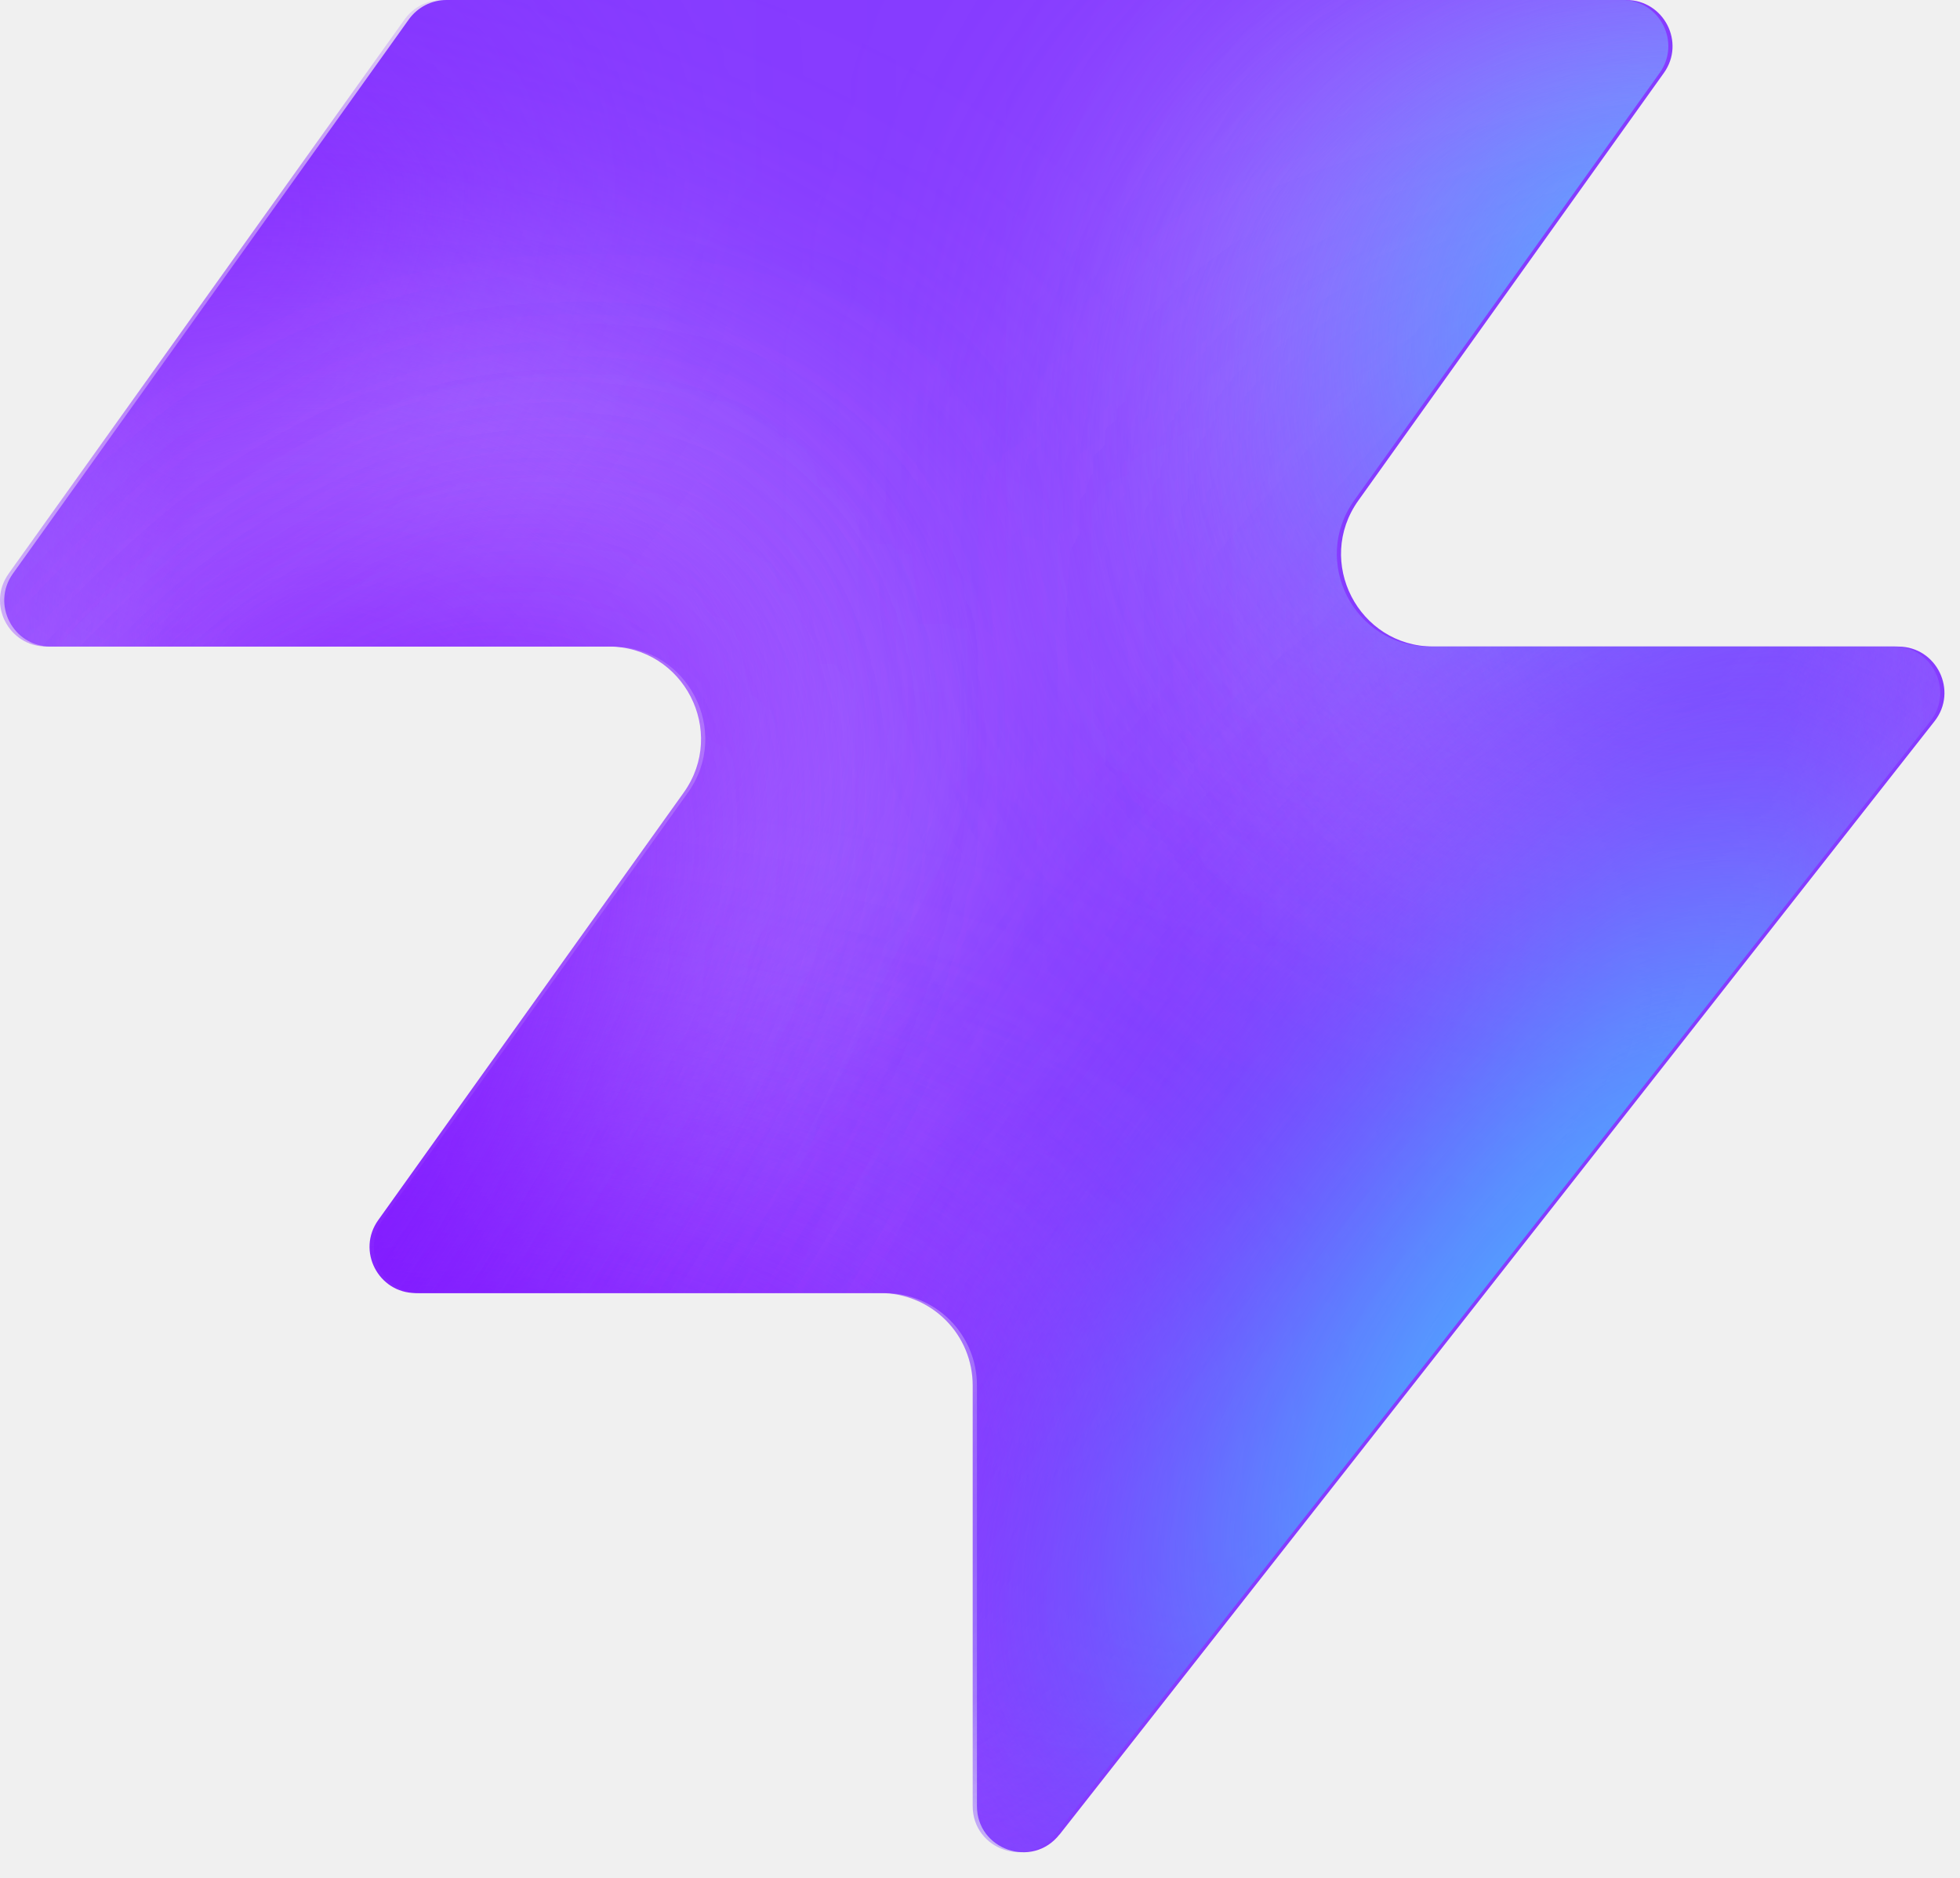
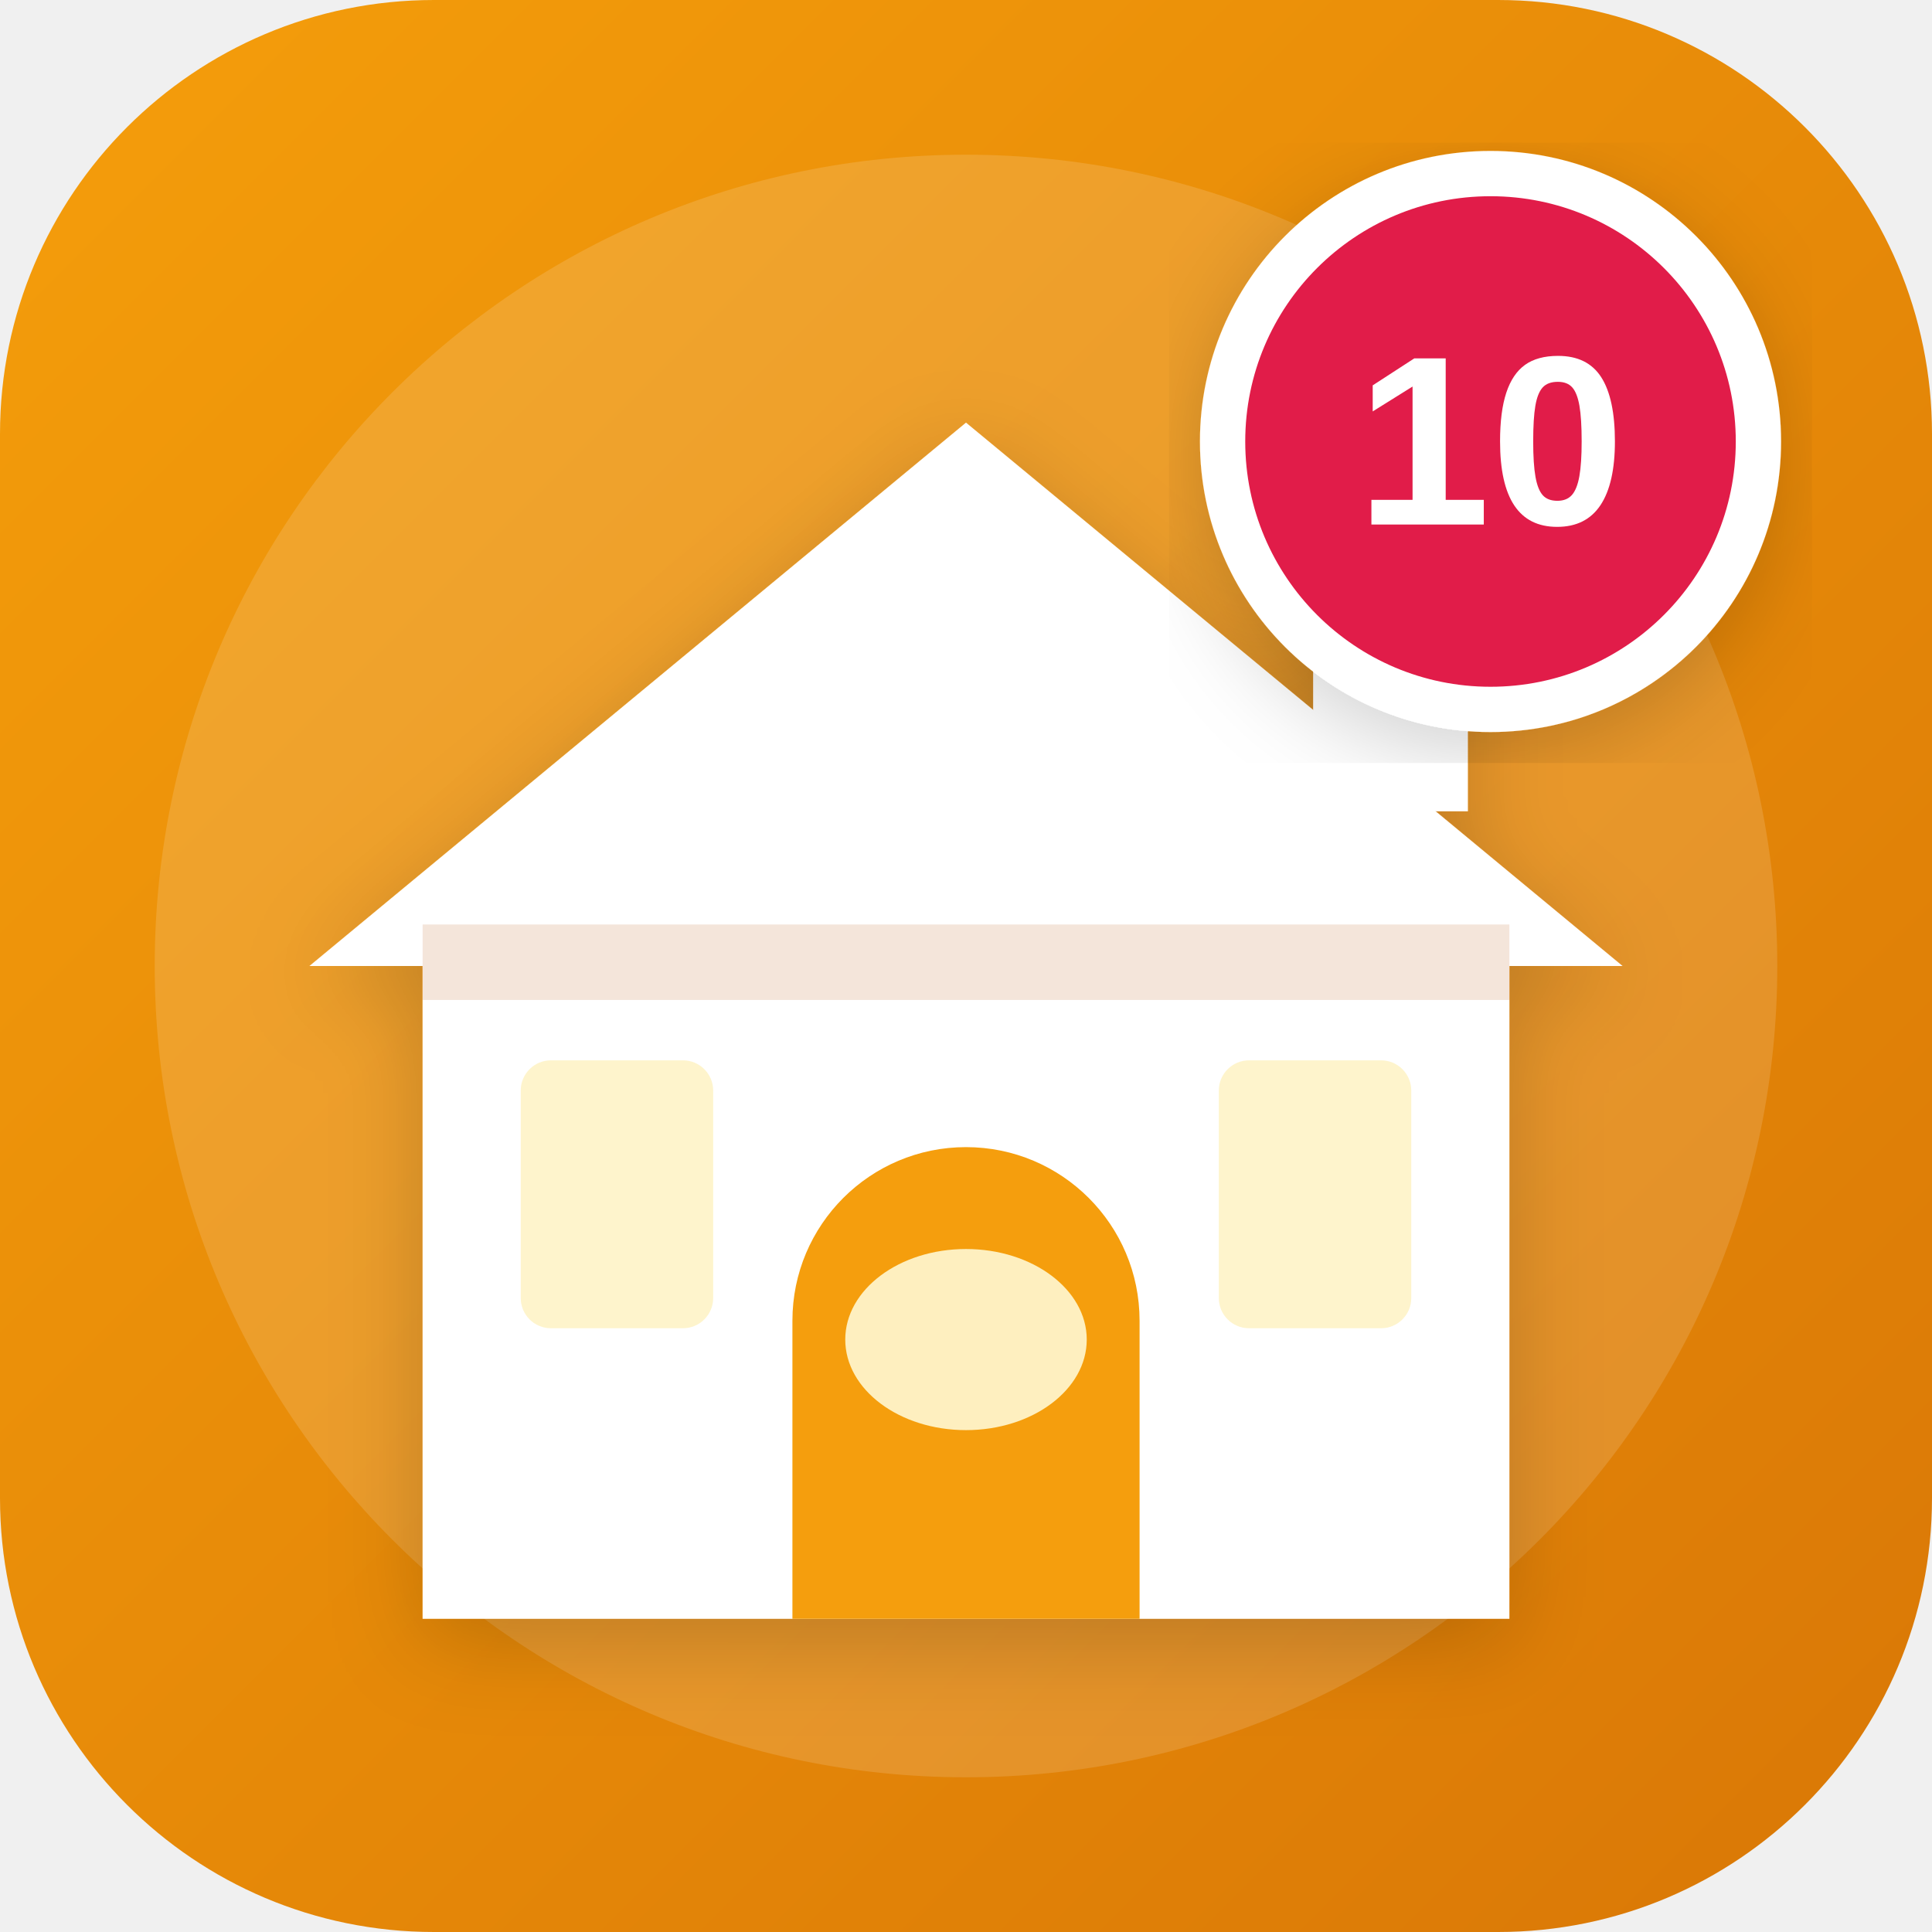
- <svg xmlns="http://www.w3.org/2000/svg" width="48" height="46" fill="none" viewBox="0 0 48 46">
-   <path fill="#863bff" d="M25.946 44.938c-.664.845-2.021.375-2.021-.698V33.937a2.26 2.26 0 0 0-2.262-2.262H10.287c-.92 0-1.456-1.04-.92-1.788l7.48-10.471c1.07-1.497 0-3.578-1.842-3.578H1.237c-.92 0-1.456-1.04-.92-1.788L10.013.474c.214-.297.556-.474.92-.474h28.894c.92 0 1.456 1.04.92 1.788l-7.48 10.471c-1.07 1.498 0 3.579 1.842 3.579h11.377c.943 0 1.473 1.088.89 1.83L25.947 44.94z" style="fill:#863bff;fill:color(display-p3 .525 .23 1);fill-opacity:1" />
-   <mask id="a" width="48" height="46" x="0" y="0" maskUnits="userSpaceOnUse" style="mask-type:alpha">
-     <path fill="#000" d="M25.842 44.938c-.664.844-2.021.375-2.021-.698V33.937a2.26 2.26 0 0 0-2.262-2.262H10.183c-.92 0-1.456-1.04-.92-1.788l7.48-10.471c1.07-1.498 0-3.579-1.842-3.579H1.133c-.92 0-1.456-1.04-.92-1.787L9.91.473c.214-.297.556-.474.92-.474h28.894c.92 0 1.456 1.04.92 1.788l-7.48 10.471c-1.07 1.498 0 3.578 1.842 3.578h11.377c.943 0 1.473 1.088.89 1.832L25.843 44.94z" style="fill:#000;fill-opacity:1" />
-   </mask>
-   <g mask="url(#a)">
-     <g filter="url(#b)">
-       <ellipse cx="5.508" cy="14.704" fill="#ede6ff" rx="5.508" ry="14.704" style="fill:#ede6ff;fill:color(display-p3 .927 .903 1);fill-opacity:1" transform="matrix(.00324 1 1 -.00324 -4.47 31.516)" />
-     </g>
-     <g filter="url(#c)">
-       <ellipse cx="10.399" cy="29.851" fill="#ede6ff" rx="10.399" ry="29.851" style="fill:#ede6ff;fill:color(display-p3 .927 .903 1);fill-opacity:1" transform="matrix(.00324 1 1 -.00324 -39.328 7.883)" />
-     </g>
-     <g filter="url(#d)">
-       <ellipse cx="5.508" cy="30.487" fill="#7e14ff" rx="5.508" ry="30.487" style="fill:#7e14ff;fill:color(display-p3 .492 .077 1);fill-opacity:1" transform="rotate(89.814 -25.913 -14.639)scale(1 -1)" />
-     </g>
-     <g filter="url(#e)">
-       <ellipse cx="5.508" cy="30.599" fill="#7e14ff" rx="5.508" ry="30.599" style="fill:#7e14ff;fill:color(display-p3 .492 .077 1);fill-opacity:1" transform="rotate(89.814 -32.644 -3.334)scale(1 -1)" />
-     </g>
-     <g filter="url(#f)">
-       <ellipse cx="5.508" cy="30.599" fill="#7e14ff" rx="5.508" ry="30.599" style="fill:#7e14ff;fill:color(display-p3 .492 .077 1);fill-opacity:1" transform="matrix(.00324 1 1 -.00324 -34.34 30.47)" />
-     </g>
-     <g filter="url(#g)">
-       <ellipse cx="14.072" cy="22.078" fill="#ede6ff" rx="14.072" ry="22.078" style="fill:#ede6ff;fill:color(display-p3 .927 .903 1);fill-opacity:1" transform="rotate(93.35 24.506 48.493)scale(-1 1)" />
-     </g>
-     <g filter="url(#h)">
-       <ellipse cx="3.47" cy="21.501" fill="#7e14ff" rx="3.47" ry="21.501" style="fill:#7e14ff;fill:color(display-p3 .492 .077 1);fill-opacity:1" transform="rotate(89.009 28.708 47.59)scale(-1 1)" />
-     </g>
-     <g filter="url(#i)">
-       <ellipse cx="3.47" cy="21.501" fill="#7e14ff" rx="3.47" ry="21.501" style="fill:#7e14ff;fill:color(display-p3 .492 .077 1);fill-opacity:1" transform="rotate(89.009 28.708 47.59)scale(-1 1)" />
-     </g>
-     <g filter="url(#j)">
-       <ellipse cx=".387" cy="8.972" fill="#7e14ff" rx="4.407" ry="29.108" style="fill:#7e14ff;fill:color(display-p3 .492 .077 1);fill-opacity:1" transform="rotate(39.51 .387 8.972)" />
-     </g>
-     <g filter="url(#k)">
-       <ellipse cx="47.523" cy="-6.092" fill="#7e14ff" rx="4.407" ry="29.108" style="fill:#7e14ff;fill:color(display-p3 .492 .077 1);fill-opacity:1" transform="rotate(37.892 47.523 -6.092)" />
-     </g>
-     <g filter="url(#l)">
-       <ellipse cx="41.412" cy="6.333" fill="#47bfff" rx="5.971" ry="9.665" style="fill:#47bfff;fill:color(display-p3 .28 .748 1);fill-opacity:1" transform="rotate(37.892 41.412 6.333)" />
-     </g>
-     <g filter="url(#m)">
-       <ellipse cx="-1.879" cy="38.332" fill="#7e14ff" rx="4.407" ry="29.108" style="fill:#7e14ff;fill:color(display-p3 .492 .077 1);fill-opacity:1" transform="rotate(37.892 -1.88 38.332)" />
-     </g>
-     <g filter="url(#n)">
-       <ellipse cx="-1.879" cy="38.332" fill="#7e14ff" rx="4.407" ry="29.108" style="fill:#7e14ff;fill:color(display-p3 .492 .077 1);fill-opacity:1" transform="rotate(37.892 -1.88 38.332)" />
-     </g>
-     <g filter="url(#o)">
-       <ellipse cx="35.651" cy="29.907" fill="#7e14ff" rx="4.407" ry="29.108" style="fill:#7e14ff;fill:color(display-p3 .492 .077 1);fill-opacity:1" transform="rotate(37.892 35.651 29.907)" />
-     </g>
-     <g filter="url(#p)">
-       <ellipse cx="38.418" cy="32.4" fill="#47bfff" rx="5.971" ry="15.297" style="fill:#47bfff;fill:color(display-p3 .28 .748 1);fill-opacity:1" transform="rotate(37.892 38.418 32.4)" />
-     </g>
-   </g>
+ <svg xmlns="http://www.w3.org/2000/svg" viewBox="0 0 512 512" width="512" height="512">
  <defs>
-     <filter id="b" width="60.045" height="41.654" x="-19.77" y="16.149" color-interpolation-filters="sRGB" filterUnits="userSpaceOnUse">
-       <feFlood flood-opacity="0" result="BackgroundImageFix" />
-       <feBlend in="SourceGraphic" in2="BackgroundImageFix" result="shape" />
-       <feGaussianBlur result="effect1_foregroundBlur_2002_17158" stdDeviation="7.659" />
-     </filter>
-     <filter id="c" width="90.34" height="51.437" x="-54.613" y="-7.533" color-interpolation-filters="sRGB" filterUnits="userSpaceOnUse">
-       <feFlood flood-opacity="0" result="BackgroundImageFix" />
-       <feBlend in="SourceGraphic" in2="BackgroundImageFix" result="shape" />
-       <feGaussianBlur result="effect1_foregroundBlur_2002_17158" stdDeviation="7.659" />
-     </filter>
-     <filter id="d" width="79.355" height="29.4" x="-49.64" y="2.03" color-interpolation-filters="sRGB" filterUnits="userSpaceOnUse">
-       <feFlood flood-opacity="0" result="BackgroundImageFix" />
-       <feBlend in="SourceGraphic" in2="BackgroundImageFix" result="shape" />
-       <feGaussianBlur result="effect1_foregroundBlur_2002_17158" stdDeviation="4.596" />
-     </filter>
-     <filter id="e" width="79.579" height="29.4" x="-45.045" y="20.029" color-interpolation-filters="sRGB" filterUnits="userSpaceOnUse">
-       <feFlood flood-opacity="0" result="BackgroundImageFix" />
-       <feBlend in="SourceGraphic" in2="BackgroundImageFix" result="shape" />
-       <feGaussianBlur result="effect1_foregroundBlur_2002_17158" stdDeviation="4.596" />
-     </filter>
-     <filter id="f" width="79.579" height="29.4" x="-43.513" y="21.178" color-interpolation-filters="sRGB" filterUnits="userSpaceOnUse">
-       <feFlood flood-opacity="0" result="BackgroundImageFix" />
-       <feBlend in="SourceGraphic" in2="BackgroundImageFix" result="shape" />
-       <feGaussianBlur result="effect1_foregroundBlur_2002_17158" stdDeviation="4.596" />
-     </filter>
-     <filter id="g" width="74.749" height="58.852" x="15.756" y="-17.901" color-interpolation-filters="sRGB" filterUnits="userSpaceOnUse">
-       <feFlood flood-opacity="0" result="BackgroundImageFix" />
-       <feBlend in="SourceGraphic" in2="BackgroundImageFix" result="shape" />
-       <feGaussianBlur result="effect1_foregroundBlur_2002_17158" stdDeviation="7.659" />
-     </filter>
-     <filter id="h" width="61.377" height="25.362" x="23.548" y="2.284" color-interpolation-filters="sRGB" filterUnits="userSpaceOnUse">
-       <feFlood flood-opacity="0" result="BackgroundImageFix" />
-       <feBlend in="SourceGraphic" in2="BackgroundImageFix" result="shape" />
-       <feGaussianBlur result="effect1_foregroundBlur_2002_17158" stdDeviation="4.596" />
-     </filter>
-     <filter id="i" width="61.377" height="25.362" x="23.548" y="2.284" color-interpolation-filters="sRGB" filterUnits="userSpaceOnUse">
-       <feFlood flood-opacity="0" result="BackgroundImageFix" />
-       <feBlend in="SourceGraphic" in2="BackgroundImageFix" result="shape" />
-       <feGaussianBlur result="effect1_foregroundBlur_2002_17158" stdDeviation="4.596" />
-     </filter>
-     <filter id="j" width="56.045" height="63.649" x="-27.636" y="-22.853" color-interpolation-filters="sRGB" filterUnits="userSpaceOnUse">
-       <feFlood flood-opacity="0" result="BackgroundImageFix" />
-       <feBlend in="SourceGraphic" in2="BackgroundImageFix" result="shape" />
-       <feGaussianBlur result="effect1_foregroundBlur_2002_17158" stdDeviation="4.596" />
-     </filter>
-     <filter id="k" width="54.814" height="64.646" x="20.116" y="-38.415" color-interpolation-filters="sRGB" filterUnits="userSpaceOnUse">
-       <feFlood flood-opacity="0" result="BackgroundImageFix" />
-       <feBlend in="SourceGraphic" in2="BackgroundImageFix" result="shape" />
-       <feGaussianBlur result="effect1_foregroundBlur_2002_17158" stdDeviation="4.596" />
-     </filter>
-     <filter id="l" width="33.541" height="35.313" x="24.641" y="-11.323" color-interpolation-filters="sRGB" filterUnits="userSpaceOnUse">
-       <feFlood flood-opacity="0" result="BackgroundImageFix" />
-       <feBlend in="SourceGraphic" in2="BackgroundImageFix" result="shape" />
-       <feGaussianBlur result="effect1_foregroundBlur_2002_17158" stdDeviation="4.596" />
-     </filter>
-     <filter id="m" width="54.814" height="64.646" x="-29.286" y="6.009" color-interpolation-filters="sRGB" filterUnits="userSpaceOnUse">
-       <feFlood flood-opacity="0" result="BackgroundImageFix" />
-       <feBlend in="SourceGraphic" in2="BackgroundImageFix" result="shape" />
-       <feGaussianBlur result="effect1_foregroundBlur_2002_17158" stdDeviation="4.596" />
-     </filter>
-     <filter id="n" width="54.814" height="64.646" x="-29.286" y="6.009" color-interpolation-filters="sRGB" filterUnits="userSpaceOnUse">
-       <feFlood flood-opacity="0" result="BackgroundImageFix" />
-       <feBlend in="SourceGraphic" in2="BackgroundImageFix" result="shape" />
-       <feGaussianBlur result="effect1_foregroundBlur_2002_17158" stdDeviation="4.596" />
-     </filter>
-     <filter id="o" width="54.814" height="64.646" x="8.244" y="-2.416" color-interpolation-filters="sRGB" filterUnits="userSpaceOnUse">
-       <feFlood flood-opacity="0" result="BackgroundImageFix" />
-       <feBlend in="SourceGraphic" in2="BackgroundImageFix" result="shape" />
-       <feGaussianBlur result="effect1_foregroundBlur_2002_17158" stdDeviation="4.596" />
-     </filter>
-     <filter id="p" width="39.409" height="43.623" x="18.713" y="10.588" color-interpolation-filters="sRGB" filterUnits="userSpaceOnUse">
-       <feFlood flood-opacity="0" result="BackgroundImageFix" />
-       <feBlend in="SourceGraphic" in2="BackgroundImageFix" result="shape" />
-       <feGaussianBlur result="effect1_foregroundBlur_2002_17158" stdDeviation="4.596" />
+     <linearGradient id="amberGrad" x1="0%" y1="0%" x2="100%" y2="100%">
+       <stop offset="0%" stop-color="#f59e0b" />
+       <stop offset="100%" stop-color="#d97706" />
+     </linearGradient>
+     <filter id="shadow" x="-10%" y="-10%" width="120%" height="120%">
+       <feDropShadow dx="0" dy="6" stdDeviation="12" flood-color="#000" flood-opacity="0.18" />
    </filter>
  </defs>
+   <rect width="512" height="512" rx="115" fill="url(#amberGrad)" />
+   <circle cx="256" cy="256" r="215" fill="#ffffff" opacity="0.14" />
+   <g filter="url(#shadow)">
+     <polygon points="256,112 82,256 430,256" fill="#ffffff" />
+     <rect x="348" y="133" width="41" height="82" fill="#ffffff" />
+     <rect x="112" y="245" width="288" height="184" fill="#ffffff" />
+     <rect x="112" y="245" width="288" height="20" fill="#b45309" opacity="0.15" />
+     <path d="M 210,429 V 350 A 46,46 0 0 1 302,350 V 429 Z" fill="#f59e0b" />
+     <ellipse cx="256" cy="355" rx="32" ry="24" fill="#fef3c7" opacity="0.95" />
+     <rect x="138" y="281" width="51" height="71" rx="8" fill="#fef3c7" opacity="0.9" />
+     <rect x="323" y="281" width="51" height="71" rx="8" fill="#fef3c7" opacity="0.9" />
+   </g>
+   <g filter="url(#shadow)">
+     <circle cx="395" cy="117" r="71" fill="#e11d48" stroke="#ffffff" stroke-width="12" />
+     <text x="395" y="139" font-family="Arial, sans-serif" font-weight="900" font-size="64" fill="#ffffff" text-anchor="middle">10</text>
+   </g>
</svg>
